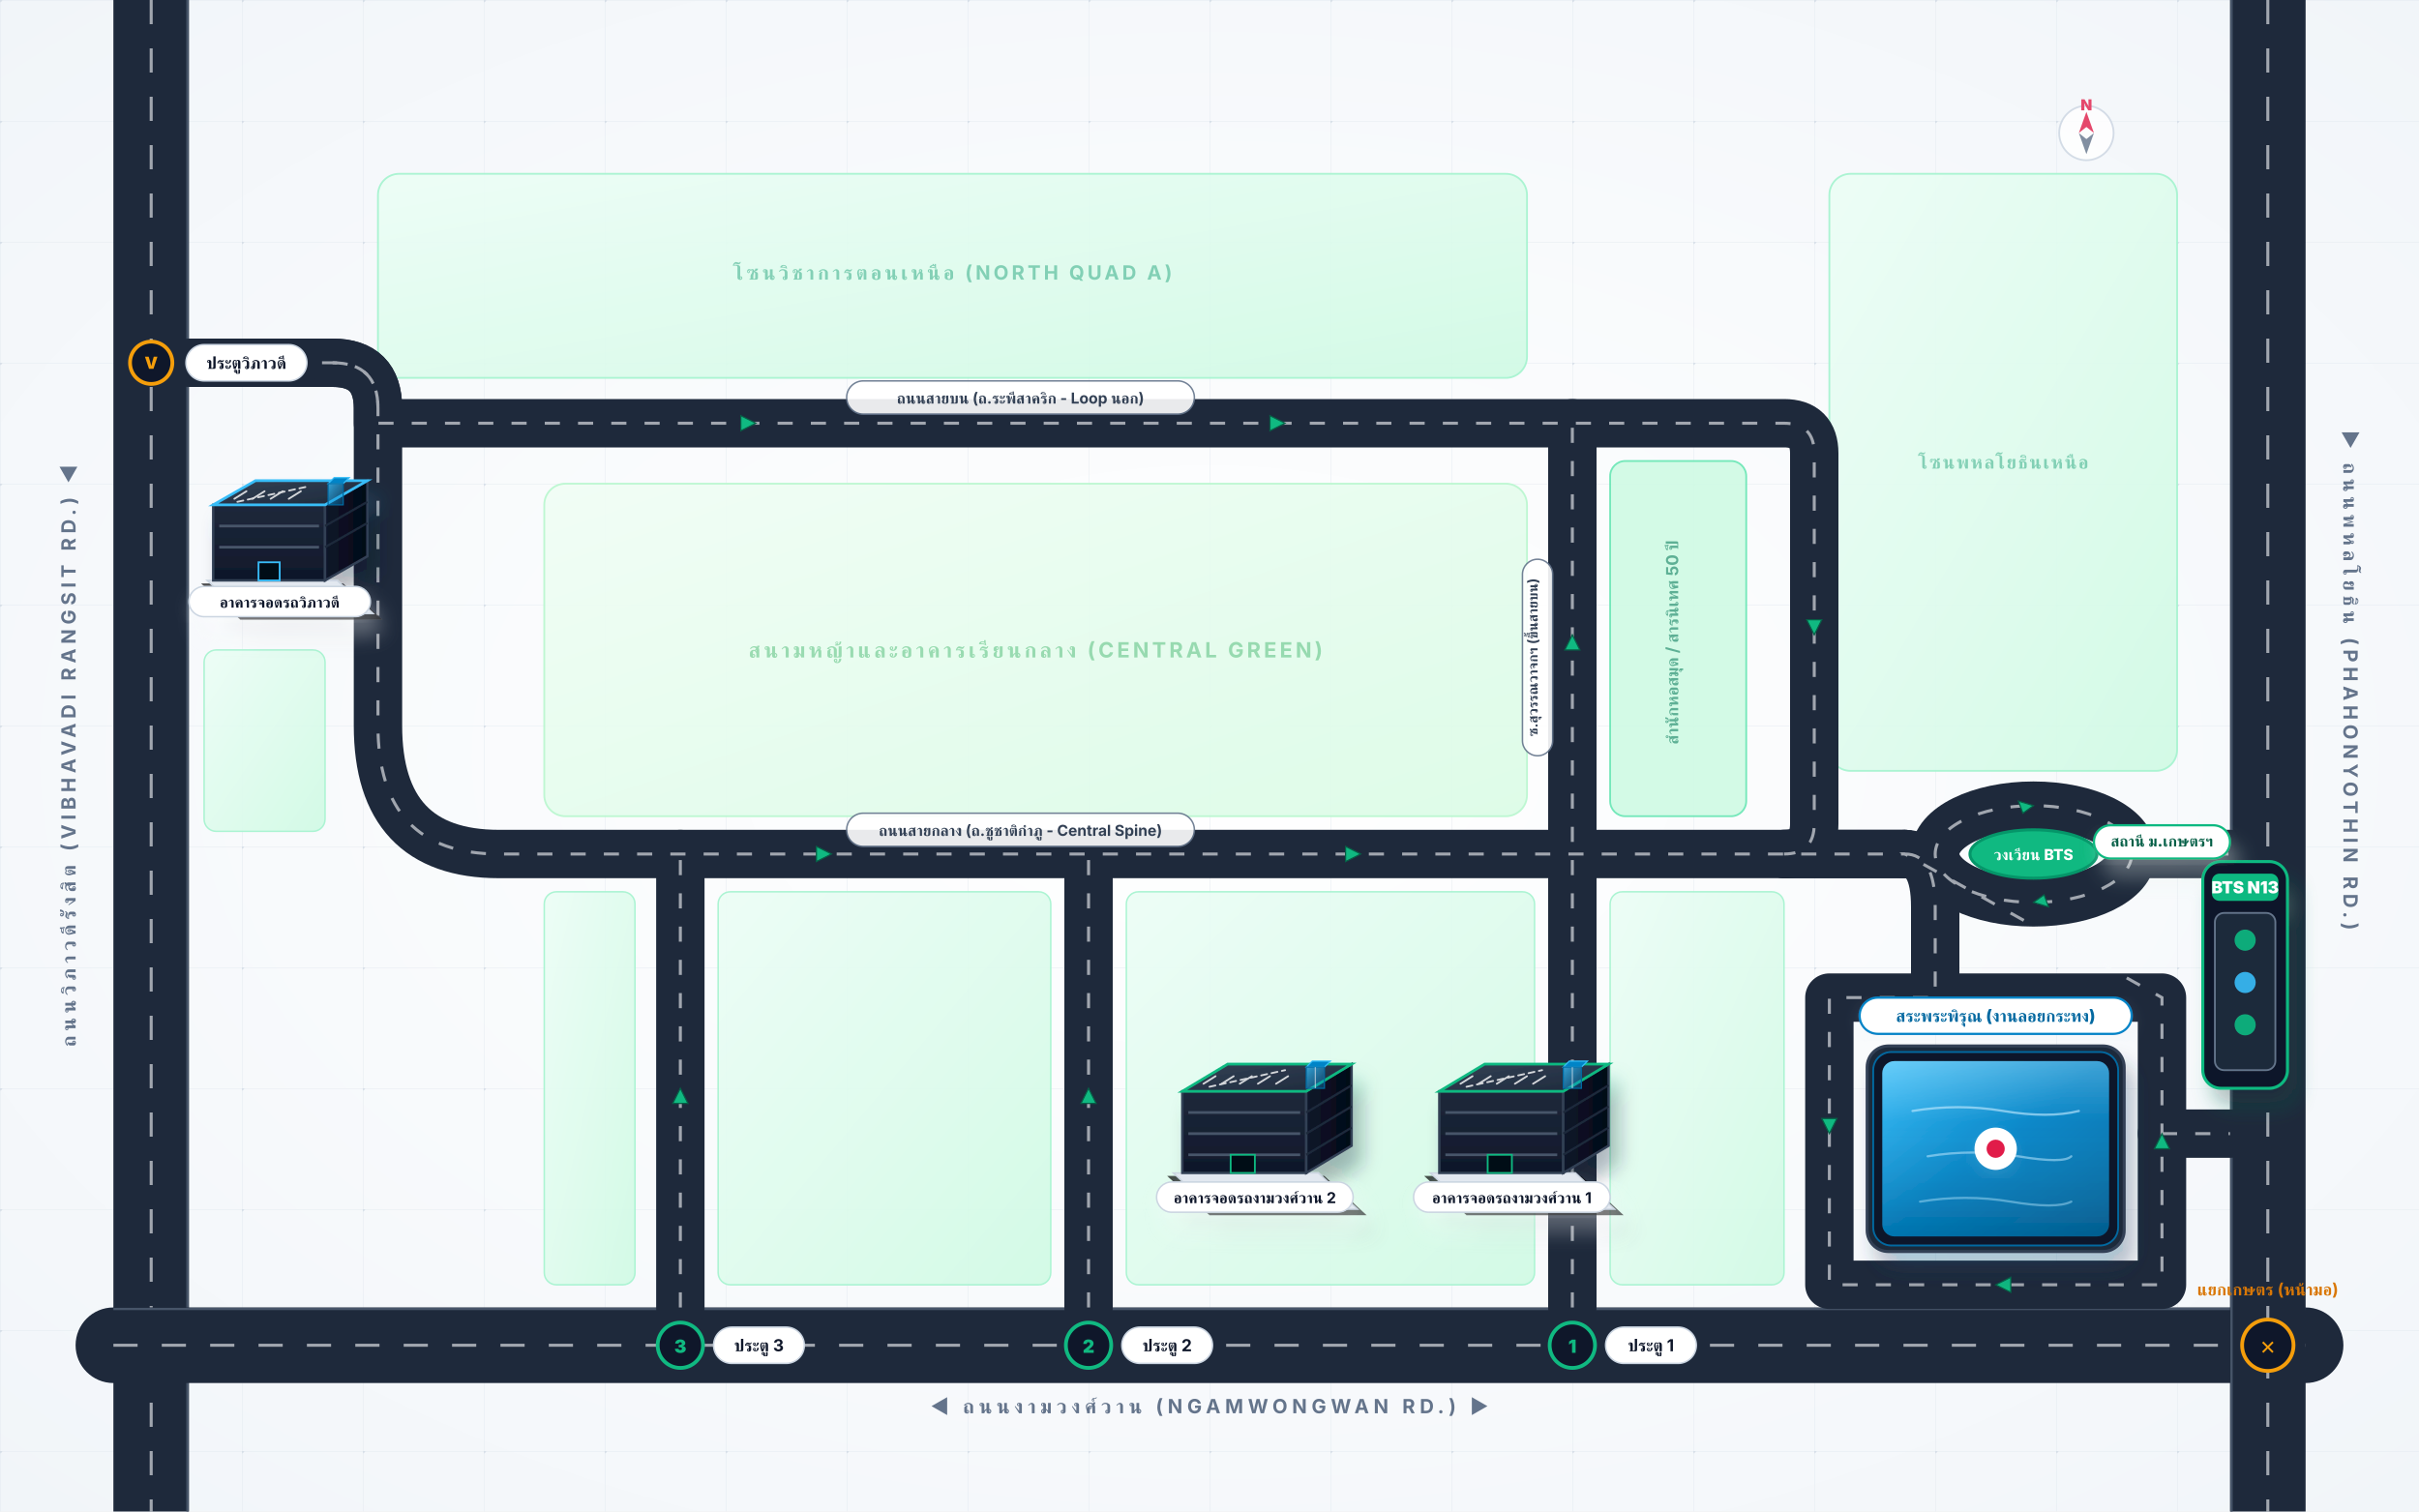
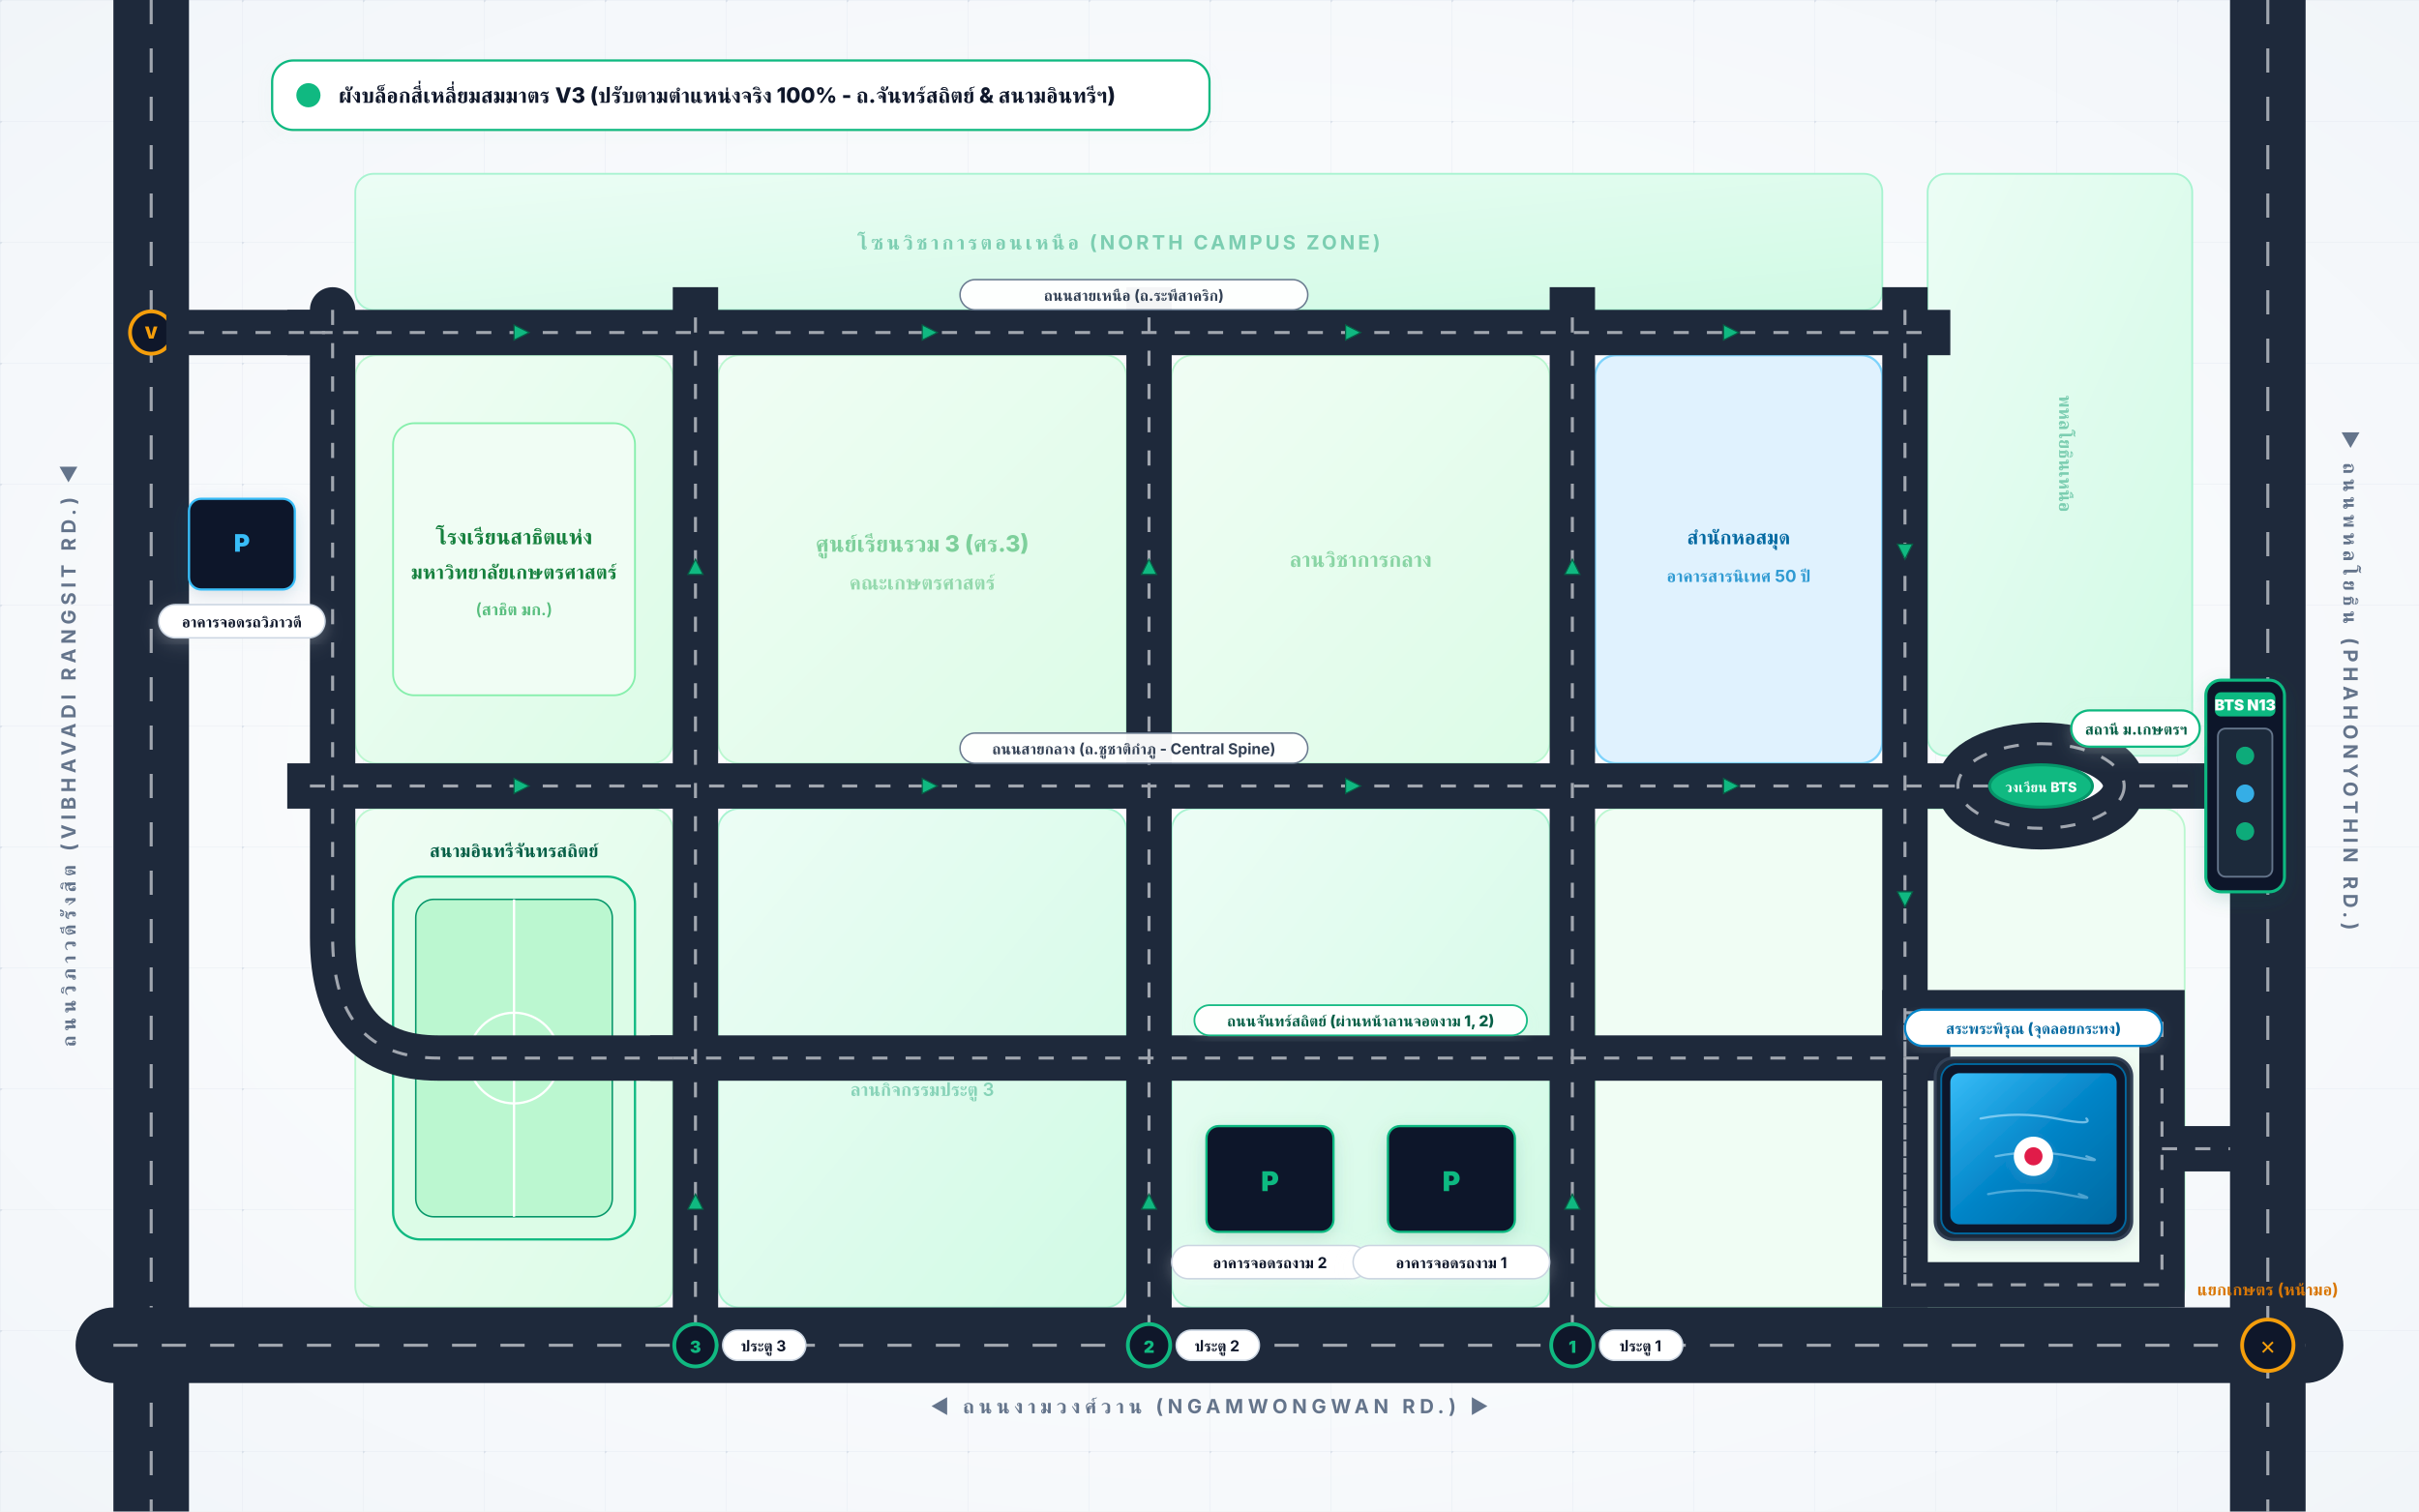
- <svg xmlns="http://www.w3.org/2000/svg" viewBox="0 0 1600 1000" width="1600" height="1000" class="w-full h-full block" style="font-family: 'Inter', 'Prompt', -apple-system, BlinkMacSystemFont, 'Segoe UI', Roboto, sans-serif;">
+ <svg xmlns="http://www.w3.org/2000/svg" viewBox="0 0 1600 1000" width="1600" height="1000" style="font-family: 'Inter', 'Prompt', -apple-system, BlinkMacSystemFont, sans-serif;">
  <defs>
    <radialGradient id="vignetteGlow" cx="50%" cy="50%" r="70%">
      <stop offset="0%" stop-color="#FFFFFF" />
-       <stop offset="55%" stop-color="#F8FAFC" />
+       <stop offset="60%" stop-color="#F8FAFC" />
      <stop offset="100%" stop-color="#F1F5F9" />
    </radialGradient>
    <pattern id="gridBlueprint" width="80" height="80" patternUnits="userSpaceOnUse">
-       <path d="M 80 0 L 0 0 0 80" fill="none" stroke="#E2E8F0" stroke-width="0.8" stroke-opacity="0.7" />
-       <circle cx="0" cy="0" r="1.5" fill="#CBD5E1" fill-opacity="0.6" />
+       <path d="M 80 0 L 0 0 0 80" fill="none" stroke="#E2E8F0" stroke-width="0.8" stroke-opacity="0.6" />
+       <circle cx="0" cy="0" r="1.5" fill="#CBD5E1" fill-opacity="0.5" />
    </pattern>
-     <linearGradient id="lawnGradNorth" x1="0%" y1="0%" x2="100%" y2="100%">
+     <linearGradient id="lawnNorth" x1="0%" y1="0%" x2="100%" y2="100%">
      <stop offset="0%" stop-color="#ECFDF5" />
      <stop offset="100%" stop-color="#D1FAE5" />
    </linearGradient>
-     <linearGradient id="lawnGradCentral" x1="0%" y1="0%" x2="100%" y2="100%">
+     <linearGradient id="lawnCenter" x1="0%" y1="0%" x2="100%" y2="100%">
      <stop offset="0%" stop-color="#F0FDF4" />
      <stop offset="100%" stop-color="#DCFCE7" />
    </linearGradient>
-     <pattern id="roadPaving" width="8" height="8" patternUnits="userSpaceOnUse">
-       <rect width="8" height="8" fill="#1E293B" />
-       <rect x="0" y="0" width="8" height="1" fill="#334155" />
-     </pattern>
    <linearGradient id="pondWaterGrad" x1="0%" y1="0%" x2="100%" y2="100%">
      <stop offset="0%" stop-color="#38BDF8" />
      <stop offset="50%" stop-color="#0284C7" />
      <stop offset="100%" stop-color="#0369A1" />
    </linearGradient>
-     <linearGradient id="waterSheen" x1="0%" y1="0%" x2="0%" y2="100%">
-       <stop offset="0%" stop-color="#FFFFFF" stop-opacity="0.4" />
-       <stop offset="35%" stop-color="#FFFFFF" stop-opacity="0.05" />
-       <stop offset="100%" stop-color="#000000" stop-opacity="0.2" />
-     </linearGradient>
-     <linearGradient id="vipaWallFront" x1="0%" y1="0%" x2="0%" y2="100%">
-       <stop offset="0%" stop-color="#1E293B" />
-       <stop offset="100%" stop-color="#0F172A" />
-     </linearGradient>
-     <linearGradient id="vipaWallSide" x1="0%" y1="0%" x2="100%" y2="0%">
-       <stop offset="0%" stop-color="#0F172A" />
-       <stop offset="100%" stop-color="#020617" />
-     </linearGradient>
-     <linearGradient id="vipaRoof" x1="0%" y1="0%" x2="100%" y2="100%">
-       <stop offset="0%" stop-color="#334155" />
-       <stop offset="100%" stop-color="#1E293B" />
-     </linearGradient>
-     <linearGradient id="ngamWallFront" x1="0%" y1="0%" x2="0%" y2="100%">
-       <stop offset="0%" stop-color="#1E293B" />
-       <stop offset="100%" stop-color="#0F172A" />
-     </linearGradient>
-     <linearGradient id="ngamWallSide" x1="0%" y1="0%" x2="100%" y2="0%">
-       <stop offset="0%" stop-color="#0F172A" />
-       <stop offset="100%" stop-color="#020617" />
-     </linearGradient>
-     <linearGradient id="ngamRoof" x1="0%" y1="0%" x2="100%" y2="100%">
-       <stop offset="0%" stop-color="#334155" />
-       <stop offset="100%" stop-color="#1E293B" />
-     </linearGradient>
-     <linearGradient id="glassElevator" x1="0%" y1="0%" x2="100%" y2="100%">
-       <stop offset="0%" stop-color="#38BDF8" stop-opacity="0.8" />
-       <stop offset="100%" stop-color="#0284C7" stop-opacity="0.3" />
-     </linearGradient>
-     <filter id="building3DShadow" x="-40%" y="-40%" width="200%" height="200%">
-       <feGaussianBlur stdDeviation="6" result="blur" />
-       <feOffset dx="6" dy="12" />
+     <filter id="dropSoft" x="-20%" y="-20%" width="140%" height="140%">
+       <feGaussianBlur stdDeviation="4" result="blur" />
+       <feOffset dx="0" dy="3" />
      <feComponentTransfer>
-         <feFuncA type="linear" slope="0.3" />
+         <feFuncA type="linear" slope="0.12" />
      </feComponentTransfer>
      <feMerge>
        <feMergeNode />
        <feMergeNode in="SourceGraphic" />
      </feMerge>
    </filter>
-     <filter id="softGlow" x="-30%" y="-30%" width="160%" height="160%">
-       <feGaussianBlur stdDeviation="3" result="blur" />
-       <feMerge>
-         <feMergeNode />
-         <feMergeNode in="SourceGraphic" />
-       </feMerge>
-     </filter>
-     <filter id="hudCardShadow" x="-20%" y="-20%" width="140%" height="140%">
-       <feGaussianBlur stdDeviation="5" result="blur" />
+     <filter id="cardGlow" x="-20%" y="-20%" width="140%" height="140%">
+       <feGaussianBlur stdDeviation="6" result="blur" />
      <feOffset dx="0" dy="4" />
      <feComponentTransfer>
-         <feFuncA type="linear" slope="0.12" />
+         <feFuncA type="linear" slope="0.15" />
      </feComponentTransfer>
      <feMerge>
        <feMergeNode />
        <feMergeNode in="SourceGraphic" />
      </feMerge>
    </filter>
  </defs>
  <rect width="1600" height="1000" fill="url(#vignetteGlow)" />
  <rect width="1600" height="1000" fill="url(#gridBlueprint)" />
-   <g opacity="0.95">
-     <rect x="250" y="115" width="760" height="135" rx="14" fill="url(#lawnGradNorth)" stroke="#A7F3D0" stroke-width="1.2" />
-     <text x="630" y="185" fill="#059669" font-size="13" font-weight="700" opacity="0.45" letter-spacing="2" text-anchor="middle">โซนวิชาการตอนเหนือ (NORTH QUAD A)</text>
-     <rect x="1210" y="115" width="230" height="395" rx="14" fill="url(#lawnGradNorth)" stroke="#A7F3D0" stroke-width="1.2" />
-     <text x="1325" y="310" fill="#059669" font-size="12" font-weight="700" opacity="0.45" letter-spacing="1" text-anchor="middle">โซนพหลโยธินเหนือ</text>
-     <rect x="1065" y="305" width="90" height="235" rx="10" fill="#D1FAE5" stroke="#6EE7B7" stroke-width="1.2" />
-     <text x="1110" y="425" fill="#047857" font-size="11" font-weight="700" opacity="0.6" text-anchor="middle" transform="rotate(-90 1110 425)">สำนักหอสมุด / สารนิเทศ 50 ปี</text>
-     <rect x="360" y="320" width="650" height="220" rx="14" fill="url(#lawnGradCentral)" stroke="#BBF7D0" stroke-width="1.2" />
-     <text x="685" y="435" fill="#16A34A" font-size="14" font-weight="700" opacity="0.4" letter-spacing="2" text-anchor="middle">สนามหญ้าและอาคารเรียนกลาง (CENTRAL GREEN)</text>
-     <rect x="360" y="590" width="60" height="260" rx="8" fill="url(#lawnGradNorth)" stroke="#A7F3D0" stroke-width="1" />
-     <rect x="475" y="590" width="220" height="260" rx="8" fill="url(#lawnGradNorth)" stroke="#A7F3D0" stroke-width="1" />
-     <rect x="745" y="590" width="270" height="260" rx="8" fill="url(#lawnGradNorth)" stroke="#A7F3D0" stroke-width="1" />
-     <rect x="1065" y="590" width="115" height="260" rx="8" fill="url(#lawnGradNorth)" stroke="#A7F3D0" stroke-width="1" />
-     <rect x="135" y="430" width="80" height="120" rx="8" fill="url(#lawnGradNorth)" stroke="#A7F3D0" stroke-width="1" />
-   </g>
-   <g id="highway-vibhavadi">
-     <rect x="75" y="0" width="50" height="1000" fill="#1E293B" />
-     <line x1="100" y1="0" x2="100" y2="1000" stroke="#F8FAFC" stroke-width="2" stroke-dasharray="16,16" opacity="0.6" />
-     <line x1="124" y1="0" x2="124" y2="1000" stroke="#475569" stroke-width="1.5" />
-     <text x="50" y="500" fill="#64748B" font-size="13" font-weight="700" letter-spacing="3" transform="rotate(-90 50 500)" text-anchor="middle">ถนนวิภาวดีรังสิต (VIBHAVADI RANGSIT RD.) ◀</text>
-   </g>
-   <g id="highway-ngamwongwan">
-     <rect x="50" y="865" width="1500" height="50" fill="#1E293B" rx="25" />
-     <line x1="75" y1="890" x2="1525" y2="890" stroke="#F8FAFC" stroke-width="2" stroke-dasharray="16,16" opacity="0.6" />
-     <line x1="75" y1="866" x2="1525" y2="866" stroke="#475569" stroke-width="1.5" />
-     <text x="800" y="935" fill="#64748B" font-size="13" font-weight="700" letter-spacing="3" text-anchor="middle">◀ ถนนงามวงศ์วาน (NGAMWONGWAN RD.) ▶</text>
-   </g>
-   <g id="highway-phahonyothin">
-     <rect x="1475" y="0" width="50" height="1000" fill="#1E293B" />
-     <line x1="1500" y1="0" x2="1500" y2="1000" stroke="#F8FAFC" stroke-width="2" stroke-dasharray="16,16" opacity="0.6" />
-     <line x1="1476" y1="0" x2="1476" y2="1000" stroke="#475569" stroke-width="1.5" />
-     <text x="1550" y="450" fill="#64748B" font-size="13" font-weight="700" letter-spacing="3" transform="rotate(90 1550 450)" text-anchor="middle">▶ ถนนพหลโยธิน (PHAHONYOTHIN RD.)</text>
-   </g>
+   <g transform="translate(180, 40)">
+     <rect x="0" y="0" width="620" height="46" rx="14" fill="#FFFFFF" stroke="#10B981" stroke-width="1.5" filter="url(#dropSoft)" />
+     <circle cx="24" cy="23" r="8" fill="#10B981" />
+     <text x="44" y="28" fill="#0F172A" font-size="14" font-weight="800">ผังบล็อกสี่เหลี่ยมสมมาตร V3 (ปรับตามตำแหน่งจริง 100% - ถ.จันทร์สถิตย์ &amp; สนามอินทรีฯ)</text>
+   </g>
+   <rect x="235" y="115" width="1010" height="90" rx="12" fill="url(#lawnNorth)" stroke="#A7F3D0" stroke-width="1.2" />
+   <text x="740" y="165" fill="#059669" font-size="13" font-weight="700" opacity="0.45" letter-spacing="2" text-anchor="middle">โซนวิชาการตอนเหนือ (NORTH CAMPUS ZONE)</text>
+   <rect x="1275" y="115" width="175" height="385" rx="12" fill="url(#lawnNorth)" stroke="#A7F3D0" stroke-width="1.2" />
+   <text x="1362" y="300" fill="#059669" font-size="12" font-weight="700" opacity="0.45" text-anchor="middle" transform="rotate(90 1362 300)">พหลโยธินเหนือ</text>
+   <g transform="translate(235, 235)">
+     <rect x="0" y="0" width="210" height="270" rx="14" fill="url(#lawnCenter)" stroke="#BBF7D0" stroke-width="1.2" />
+     <rect x="25" y="45" width="160" height="180" rx="14" fill="#F0FDF4" stroke="#86EFAC" stroke-width="1.2" />
+     <text x="105" y="125" fill="#15803D" font-size="14" font-weight="800" text-anchor="middle">โรงเรียนสาธิตแห่ง</text>
+     <text x="105" y="148" fill="#15803D" font-size="13" font-weight="800" text-anchor="middle">มหาวิทยาลัยเกษตรศาสตร์</text>
+     <text x="105" y="172" fill="#16A34A" font-size="11" font-weight="600" opacity="0.7" text-anchor="middle">(สาธิต มก.)</text>
+   </g>
+   <g transform="translate(475, 235)">
+     <rect x="0" y="0" width="270" height="270" rx="14" fill="url(#lawnCenter)" stroke="#BBF7D0" stroke-width="1.2" />
+     <text x="135" y="130" fill="#16A34A" font-size="15" font-weight="800" opacity="0.5" text-anchor="middle">ศูนย์เรียนรวม 3 (ศร.3)</text>
+     <text x="135" y="155" fill="#16A34A" font-size="13" font-weight="700" opacity="0.4" text-anchor="middle">คณะเกษตรศาสตร์</text>
+   </g>
+   <g transform="translate(775, 235)">
+     <rect x="0" y="0" width="250" height="270" rx="14" fill="url(#lawnCenter)" stroke="#BBF7D0" stroke-width="1.2" />
+     <text x="125" y="140" fill="#16A34A" font-size="14" font-weight="800" opacity="0.45" text-anchor="middle">ลานวิชาการกลาง</text>
+   </g>
+   <g transform="translate(1055, 235)">
+     <rect x="0" y="0" width="190" height="270" rx="14" fill="#E0F2FE" stroke="#7DD3FC" stroke-width="1.5" />
+     <text x="95" y="125" fill="#0369A1" font-size="13" font-weight="800" text-anchor="middle">สำนักหอสมุด</text>
+     <text x="95" y="150" fill="#0284C7" font-size="11" font-weight="700" opacity="0.8" text-anchor="middle">อาคารสารนิเทศ 50 ปี</text>
+   </g>
+   <g transform="translate(235, 535)">
+     <rect x="0" y="0" width="210" height="330" rx="14" fill="url(#lawnCenter)" stroke="#BBF7D0" stroke-width="1.2" />
+     <rect x="25" y="45" width="160" height="240" rx="18" fill="#DCFCE7" stroke="#10B981" stroke-width="1.5" />
+     <rect x="40" y="60" width="130" height="210" rx="12" fill="#BBF7D0" stroke="#059669" stroke-width="1" />
+     <circle cx="105" cy="165" r="30" fill="none" stroke="#FFFFFF" stroke-width="1.5" />
+     <line x1="105" y1="60" x2="105" y2="270" stroke="#FFFFFF" stroke-width="1.5" />
+     <text x="105" y="32" fill="#065F46" font-size="12" font-weight="800" text-anchor="middle">สนามอินทรีจันทรสถิตย์</text>
+   </g>
+   <g transform="translate(475, 535)">
+     <rect x="0" y="0" width="270" height="330" rx="14" fill="url(#lawnNorth)" stroke="#A7F3D0" stroke-width="1.2" />
+     <text x="135" y="165" fill="#059669" font-size="14" font-weight="800" opacity="0.5" text-anchor="middle">คณะวิศวกรรมศาสตร์</text>
+     <text x="135" y="190" fill="#059669" font-size="12" font-weight="600" opacity="0.4" text-anchor="middle">ลานกิจกรรมประตู 3</text>
+   </g>
+   <g transform="translate(775, 535)">
+     <rect x="0" y="0" width="250" height="330" rx="14" fill="url(#lawnNorth)" stroke="#A7F3D0" stroke-width="1.2" />
+   </g>
+   <g transform="translate(1055, 535)">
+     <rect x="0" y="0" width="390" height="330" rx="14" fill="#F0FDF4" stroke="#BBF7D0" stroke-width="1.2" />
+     <text x="80" y="170" fill="#059669" font-size="12" font-weight="700" opacity="0.4" text-anchor="middle">ลานวัฒนธรรม</text>
+   </g>
+   <rect x="75" y="0" width="50" height="1000" fill="#1E293B" />
+   <line x1="100" y1="0" x2="100" y2="1000" stroke="#F8FAFC" stroke-width="2" stroke-dasharray="16,16" opacity="0.6" />
+   <text x="50" y="500" fill="#64748B" font-size="13" font-weight="700" letter-spacing="3" transform="rotate(-90 50 500)" text-anchor="middle">ถนนวิภาวดีรังสิต (VIBHAVADI RANGSIT RD.) ◀</text>
+   <rect x="50" y="865" width="1500" height="50" fill="#1E293B" rx="25" />
+   <line x1="75" y1="890" x2="1525" y2="890" stroke="#F8FAFC" stroke-width="2" stroke-dasharray="16,16" opacity="0.6" />
+   <text x="800" y="935" fill="#64748B" font-size="13" font-weight="700" letter-spacing="3" text-anchor="middle">◀ ถนนงามวงศ์วาน (NGAMWONGWAN RD.) ▶</text>
+   <rect x="1475" y="0" width="50" height="1000" fill="#1E293B" />
+   <line x1="1500" y1="0" x2="1500" y2="1000" stroke="#F8FAFC" stroke-width="2" stroke-dasharray="16,16" opacity="0.6" />
+   <text x="1550" y="450" fill="#64748B" font-size="13" font-weight="700" letter-spacing="3" transform="rotate(90 1550 450)" text-anchor="middle">▶ ถนนพหลโยธิน (PHAHONYOTHIN RD.)</text>
  <g transform="translate(1475, 865)">
    <circle cx="25" cy="25" r="17" fill="#0F172A" stroke="#F59E0B" stroke-width="2.5" />
    <text x="25" y="31" fill="#F59E0B" font-size="13" font-weight="900" text-anchor="middle">✕</text>
    <text x="25" y="-8" fill="#D97706" font-size="11" font-weight="700" text-anchor="middle">แยกเกษตร (หน้ามอ)</text>
  </g>
-   <g fill="none" stroke="#1E293B" stroke-width="32" stroke-linecap="round" stroke-linejoin="round">
-     <path d="M 125 240 L 220 240 Q 250 240 250 270 L 250 280 L 1180 280 Q 1200 280 1200 300 L 1200 545 Q 1200 565 1180 565" />
-     <path d="M 220 240 Q 250 240 250 270 L 250 480 Q 250 565 330 565 L 1260 565" />
-     <path d="M 450 865 L 450 565" />
-     <path d="M 720 865 L 720 565" />
-     <path d="M 1040 865 L 1040 280" />
-     <path d="M 1180 565 L 1260 565" />
-     <path d="M 1260 565 Q 1280 565 1280 600 L 1280 660 L 1210 660 L 1210 850 L 1430 850 L 1430 660 L 1280 660" />
-     <path d="M 1420 565 L 1475 565" />
-     <path d="M 1430 750 L 1475 750" />
-   </g>
-   <ellipse cx="1345" cy="565" rx="65" ry="32" fill="none" stroke="#1E293B" stroke-width="32" />
-   <g fill="none" stroke="#F8FAFC" stroke-width="2" stroke-dasharray="10,12" opacity="0.6">
-     <path d="M 125 240 L 220 240 Q 250 240 250 270 L 250 280 L 1180 280 Q 1200 280 1200 300 L 1200 545 Q 1200 565 1180 565" />
-     <path d="M 220 240 Q 250 240 250 270 L 250 480 Q 250 565 330 565 L 1260 565" />
-     <path d="M 450 865 L 450 565" />
-     <path d="M 720 865 L 720 565" />
-     <path d="M 1040 865 L 1040 280" />
-     <path d="M 1260 565 Q 1280 565 1280 600 L 1280 660 L 1210 660 L 1210 850 L 1430 850 L 1430 660 Z" />
-     <ellipse cx="1345" cy="565" rx="65" ry="32" />
-     <path d="M 1420 565 L 1475 565" />
-     <path d="M 1430 750 L 1475 750" />
-   </g>
-   <g fill="#10B981" stroke="#065F46" stroke-width="0.8">
-     <polygon points="500,280 490,275 490,285" />
-     <polygon points="850,280 840,275 840,285" />
-     <polygon points="1200,420 1195,410 1205,410" />
-     <polygon points="550,565 540,560 540,570" />
-     <polygon points="900,565 890,560 890,570" />
-     <polygon points="450,720 445,730 455,730" />
-     <polygon points="720,720 715,730 725,730" />
-     <polygon points="1040,720 1035,730 1045,730" />
-     <polygon points="1040,420 1035,430 1045,430" />
-     <polygon points="1345,533 1335,530 1338,538" />
-     <polygon points="1345,597 1355,600 1352,592" />
-     <polygon points="1210,750 1205,740 1215,740" />
-     <polygon points="1320,850 1330,845 1330,855" />
-     <polygon points="1430,750 1435,760 1425,760" />
-   </g>
-   <ellipse cx="1345" cy="565" rx="42" ry="16" fill="#10B981" stroke="#059669" stroke-width="2" />
-   <text x="1345" y="569" fill="#FFFFFF" font-size="10" font-weight="800" text-anchor="middle">วงเวียน BTS</text>
-   <g id="event-zone-loykrathong" transform="translate(1320, 760)" filter="url(#building3DShadow)">
-     <rect x="-85" y="-68" width="170" height="136" rx="14" fill="#1E293B" stroke="#334155" stroke-width="2" />
-     <rect x="-81" y="-64" width="162" height="128" rx="12" fill="#0F172A" stroke="#0369A1" stroke-width="1.2" />
-     <rect x="-75" y="-58" width="150" height="116" rx="8" fill="url(#pondWaterGrad)" />
-     <rect x="-75" y="-58" width="150" height="116" rx="8" fill="url(#waterSheen)" opacity="0.6" />
-     <path d="M -55 -25 Q -25 -30 5 -25 T 55 -25" fill="none" stroke="#BAE6FD" stroke-width="1.5" stroke-linecap="round" opacity="0.65" />
-     <path d="M -45 5 Q -15 0 15 5 T 50 5" fill="none" stroke="#BAE6FD" stroke-width="1.5" stroke-linecap="round" opacity="0.55" />
-     <path d="M -50 35 Q -20 30 10 35 T 50 35" fill="none" stroke="#BAE6FD" stroke-width="1.5" stroke-linecap="round" opacity="0.45" />
-     <circle cx="0" cy="0" r="14" fill="#FFFFFF" filter="url(#hudCardShadow)" />
-     <circle cx="0" cy="0" r="6" fill="#E11D48" />
-   </g>
-   <g transform="translate(1320, 672)">
-     <rect x="-90" y="-12" width="180" height="24" rx="12" fill="#FFFFFF" stroke="#0284C7" stroke-width="1.5" filter="url(#hudCardShadow)" />
-     <text x="0" y="4" fill="#0369A1" font-size="11" font-weight="800" text-anchor="middle">สระพระพิรุณ (งานลอยกระทง)</text>
-   </g>
-   <g id="building-vipa" transform="translate(185, 350)" filter="url(#building3DShadow)">
-     <polygon points="-52,36 42,36 68,60 -26,60" fill="#000000" opacity="0.68" />
-     <polygon points="-48,34 38,34 62,56 -24,56" fill="#E2E8F0" stroke="#CBD5E1" stroke-width="1" />
-     <polygon points="-44,-16 30,-16 30,34 -44,34" fill="url(#vipaWallFront)" stroke="#334155" stroke-width="1.6" />
-     <line x1="-40" y1="-2" x2="26" y2="-2" stroke="#475569" stroke-width="1.8" />
-     <line x1="-40" y1="12" x2="26" y2="12" stroke="#475569" stroke-width="1.8" />
-     <rect x="-14" y="22" width="14" height="12" fill="#030712" stroke="#38BDF8" stroke-width="1.2" />
-     <polygon points="30,-16 58,-32 58,18 30,34" fill="url(#vipaWallSide)" stroke="#334155" stroke-width="1.6" />
-     <line x1="30" y1="-2" x2="58" y2="-18" stroke="#1E293B" stroke-width="1.5" />
-     <line x1="30" y1="12" x2="58" y2="-4" stroke="#1E293B" stroke-width="1.5" />
-     <polygon points="-44,-16 30,-16 58,-32 -16,-32" fill="url(#vipaRoof)" stroke="#38BDF8" stroke-width="1.8" />
-     <g stroke="#FFFFFF" stroke-width="1.2" opacity="0.8" stroke-linecap="round">
-       <line x1="-30" y1="-20" x2="-22" y2="-25" />
-       <line x1="-18" y1="-20" x2="-10" y2="-25" />
-       <line x1="-6" y1="-20" x2="2" y2="-25" />
-       <line x1="6" y1="-20" x2="14" y2="-25" />
-       <line x1="-28" y1="-18" x2="18" y2="-28" stroke-dasharray="4,3" stroke-width="1.2" />
-     </g>
-     <g transform="translate(38, -30)">
-       <polygon points="-6,0 4,0 8,-4 -2,-4" fill="#0284C7" stroke="#38BDF8" stroke-width="0.8" />
-       <polygon points="-6,0 4,0 4,14 -6,14" fill="url(#glassElevator)" stroke="#0369A1" stroke-width="0.8" />
-     </g>
-     <g transform="translate(0, 48)">
-       <rect x="-60" y="-10" width="120" height="20" rx="10" fill="#FFFFFF" stroke="#CBD5E1" stroke-width="1" filter="url(#hudCardShadow)" />
-       <text x="0" y="4" fill="#0F172A" font-size="10" font-weight="700" text-anchor="middle">อาคารจอดรถวิภาวดี</text>
-     </g>
-   </g>
-   <g id="building-ngam2" transform="translate(830, 740)" filter="url(#building3DShadow)">
-     <polygon points="-58,38 46,38 74,64 -30,64" fill="#000000" opacity="0.68" />
-     <polygon points="-54,36 42,36 68,60 -28,60" fill="#E2E8F0" stroke="#CBD5E1" stroke-width="1" />
-     <polygon points="-48,-18 34,-18 34,36 -48,36" fill="url(#ngamWallFront)" stroke="#334155" stroke-width="1.6" />
-     <line x1="-44" y1="-4" x2="30" y2="-4" stroke="#475569" stroke-width="1.8" />
-     <line x1="-44" y1="10" x2="30" y2="10" stroke="#475569" stroke-width="1.8" />
-     <line x1="-44" y1="24" x2="30" y2="24" stroke="#475569" stroke-width="1.8" />
-     <rect x="-16" y="24" width="16" height="12" fill="#030712" stroke="#10B981" stroke-width="1.2" />
-     <polygon points="34,-18 64,-36 64,18 34,36" fill="url(#ngamWallSide)" stroke="#334155" stroke-width="1.6" />
-     <line x1="34" y1="-4" x2="64" y2="-22" stroke="#1E293B" stroke-width="1.5" />
-     <line x1="34" y1="10" x2="64" y2="-8" stroke="#1E293B" stroke-width="1.5" />
-     <line x1="34" y1="24" x2="64" y2="6" stroke="#1E293B" stroke-width="1.5" />
-     <polygon points="-48,-18 34,-18 64,-36 -18,-36" fill="url(#ngamRoof)" stroke="#10B981" stroke-width="1.8" />
-     <g stroke="#FFFFFF" stroke-width="1.2" opacity="0.8" stroke-linecap="round">
-       <line x1="-34" y1="-23" x2="-26" y2="-28" />
-       <line x1="-22" y1="-23" x2="-14" y2="-28" />
-       <line x1="-10" y1="-23" x2="-2" y2="-28" />
-       <line x1="2" y1="-23" x2="10" y2="-28" />
-       <line x1="14" y1="-23" x2="22" y2="-28" />
-       <line x1="-30" y1="-21" x2="20" y2="-32" stroke-dasharray="4,3" stroke-width="1.2" />
-     </g>
-     <g transform="translate(42, -34)">
-       <polygon points="-8,0 4,0 8,-4 -4,-4" fill="#0284C7" stroke="#38BDF8" stroke-width="0.8" />
-       <polygon points="-8,0 4,0 4,14 -8,14" fill="url(#glassElevator)" stroke="#0369A1" stroke-width="0.8" />
-       <line x1="-2" y1="0" x2="-2" y2="14" stroke="#E2E8F0" stroke-width="0.8" opacity="0.6" />
-     </g>
-     <g transform="translate(0, 52)">
-       <rect x="-65" y="-10" width="130" height="20" rx="10" fill="#FFFFFF" stroke="#CBD5E1" stroke-width="1" filter="url(#hudCardShadow)" />
-       <text x="0" y="4" fill="#0F172A" font-size="10" font-weight="700" text-anchor="middle">อาคารจอดรถงามวงศ์วาน 2</text>
-     </g>
-   </g>
-   <g id="building-ngam1" transform="translate(1000, 740)" filter="url(#building3DShadow)">
-     <polygon points="-58,38 46,38 74,64 -30,64" fill="#000000" opacity="0.68" />
-     <polygon points="-54,36 42,36 68,60 -28,60" fill="#E2E8F0" stroke="#CBD5E1" stroke-width="1" />
-     <polygon points="-48,-18 34,-18 34,36 -48,36" fill="url(#ngamWallFront)" stroke="#334155" stroke-width="1.6" />
-     <line x1="-44" y1="-4" x2="30" y2="-4" stroke="#475569" stroke-width="1.8" />
-     <line x1="-44" y1="10" x2="30" y2="10" stroke="#475569" stroke-width="1.8" />
-     <line x1="-44" y1="24" x2="30" y2="24" stroke="#475569" stroke-width="1.8" />
-     <rect x="-16" y="24" width="16" height="12" fill="#030712" stroke="#10B981" stroke-width="1.2" />
-     <polygon points="34,-18 64,-36 64,18 34,36" fill="url(#ngamWallSide)" stroke="#334155" stroke-width="1.6" />
-     <line x1="34" y1="-4" x2="64" y2="-22" stroke="#1E293B" stroke-width="1.5" />
-     <line x1="34" y1="10" x2="64" y2="-8" stroke="#1E293B" stroke-width="1.5" />
-     <line x1="34" y1="24" x2="64" y2="6" stroke="#1E293B" stroke-width="1.5" />
-     <polygon points="-48,-18 34,-18 64,-36 -18,-36" fill="url(#ngamRoof)" stroke="#10B981" stroke-width="1.8" />
-     <g stroke="#FFFFFF" stroke-width="1.2" opacity="0.8" stroke-linecap="round">
-       <line x1="-34" y1="-23" x2="-26" y2="-28" />
-       <line x1="-22" y1="-23" x2="-14" y2="-28" />
-       <line x1="-10" y1="-23" x2="-2" y2="-28" />
-       <line x1="2" y1="-23" x2="10" y2="-28" />
-       <line x1="14" y1="-23" x2="22" y2="-28" />
-       <line x1="-30" y1="-21" x2="20" y2="-32" stroke-dasharray="4,3" stroke-width="1.2" />
-     </g>
-     <g transform="translate(42, -34)">
-       <polygon points="-8,0 4,0 8,-4 -4,-4" fill="#0284C7" stroke="#38BDF8" stroke-width="0.8" />
-       <polygon points="-8,0 4,0 4,14 -8,14" fill="url(#glassElevator)" stroke="#0369A1" stroke-width="0.8" />
-       <line x1="-2" y1="0" x2="-2" y2="14" stroke="#E2E8F0" stroke-width="0.8" opacity="0.6" />
-     </g>
-     <g transform="translate(0, 52)">
-       <rect x="-65" y="-10" width="130" height="20" rx="10" fill="#FFFFFF" stroke="#CBD5E1" stroke-width="1" filter="url(#hudCardShadow)" />
-       <text x="0" y="4" fill="#0F172A" font-size="10" font-weight="700" text-anchor="middle">อาคารจอดรถงามวงศ์วาน 1</text>
-     </g>
-   </g>
-   <g id="station-bts-kaset" transform="translate(1485, 570)" filter="url(#building3DShadow)">
-     <rect x="-28" y="0" width="56" height="150" rx="12" fill="#0F172A" stroke="#10B981" stroke-width="2" />
-     <rect x="-22" y="8" width="44" height="18" rx="5" fill="#10B981" />
-     <text x="0" y="21" fill="#FFFFFF" font-size="11" font-weight="900" text-anchor="middle">BTS N13</text>
-     <rect x="-20" y="34" width="40" height="104" rx="6" fill="#1E293B" stroke="#64748B" stroke-width="1.2" />
-     <circle cx="0" cy="52" r="7" fill="#10B981" opacity="0.9" />
-     <circle cx="0" cy="80" r="7" fill="#38BDF8" opacity="0.9" />
-     <circle cx="0" cy="108" r="7" fill="#10B981" opacity="0.9" />
-     <g transform="translate(-55, -14)">
-       <rect x="-45" y="-10" width="90" height="22" rx="11" fill="#FFFFFF" stroke="#10B981" stroke-width="1.5" filter="url(#hudCardShadow)" />
-       <text x="0" y="4" fill="#065F46" font-size="10" font-weight="800" text-anchor="middle">สถานี ม.เกษตรฯ</text>
-     </g>
-   </g>
-   <g transform="translate(75, 220)">
+   <g transform="translate(75, 200)">
    <circle cx="25" cy="20" r="14" fill="#0F172A" stroke="#F59E0B" stroke-width="2.5" />
    <text x="25" y="24" fill="#F59E0B" font-size="11" font-weight="900" text-anchor="middle">V</text>
-     <rect x="48" y="8" width="80" height="24" rx="12" fill="#FFFFFF" stroke="#CBD5E1" stroke-width="1" />
-     <text x="88" y="24" fill="#0F172A" font-size="11" font-weight="700" text-anchor="middle">ประตูวิภาวดี</text>
-   </g>
-   <g id="gate-ngam-3" transform="translate(450, 890)">
-     <circle cx="0" cy="0" r="15" fill="#0F172A" stroke="#10B981" stroke-width="2.5" />
-     <text x="0" y="5" fill="#10B981" font-size="12" font-weight="900" text-anchor="middle">3</text>
-     <rect x="22" y="-12" width="60" height="24" rx="12" fill="#FFFFFF" stroke="#CBD5E1" stroke-width="1" />
-     <text x="52" y="4" fill="#0F172A" font-size="11" font-weight="700" text-anchor="middle">ประตู 3</text>
-   </g>
-   <g id="gate-ngam-2" transform="translate(720, 890)">
-     <circle cx="0" cy="0" r="15" fill="#0F172A" stroke="#10B981" stroke-width="2.5" />
-     <text x="0" y="5" fill="#10B981" font-size="12" font-weight="900" text-anchor="middle">2</text>
-     <rect x="22" y="-12" width="60" height="24" rx="12" fill="#FFFFFF" stroke="#CBD5E1" stroke-width="1" />
-     <text x="52" y="4" fill="#0F172A" font-size="11" font-weight="700" text-anchor="middle">ประตู 2</text>
-   </g>
-   <g id="gate-ngam-1" transform="translate(1040, 890)">
-     <circle cx="0" cy="0" r="15" fill="#0F172A" stroke="#10B981" stroke-width="2.5" />
-     <text x="0" y="5" fill="#10B981" font-size="12" font-weight="900" text-anchor="middle">1</text>
-     <rect x="22" y="-12" width="60" height="24" rx="12" fill="#FFFFFF" stroke="#CBD5E1" stroke-width="1" />
-     <text x="52" y="4" fill="#0F172A" font-size="11" font-weight="700" text-anchor="middle">ประตู 1</text>
-   </g>
-   <g transform="translate(560, 252)">
-     <rect x="0" y="0" width="230" height="22" rx="11" fill="#FFFFFF" stroke="#64748B" stroke-width="1" opacity="0.9" />
-     <text x="115" y="15" fill="#334155" font-size="10" font-weight="700" text-anchor="middle">ถนนสายบน (ถ.ระพีสาคริก - Loop นอก)</text>
-   </g>
-   <g transform="translate(560, 538)">
-     <rect x="0" y="0" width="230" height="22" rx="11" fill="#FFFFFF" stroke="#64748B" stroke-width="1" opacity="0.9" />
-     <text x="115" y="15" fill="#334155" font-size="10" font-weight="700" text-anchor="middle">ถนนสายกลาง (ถ.ชูชาติกำภู - Central Spine)</text>
-   </g>
-   <g transform="translate(1015, 380)">
-     <rect x="-8" y="-10" width="20" height="130" rx="10" fill="#FFFFFF" stroke="#64748B" stroke-width="1" opacity="0.9" />
-     <text x="2" y="55" fill="#334155" font-size="9" font-weight="700" text-anchor="middle" transform="rotate(-90 2 55)">ซ.สุวรรณวาจกฯ (ขึ้นสายบน)</text>
-   </g>
-   <g transform="translate(1360, 68)" opacity="0.8">
-     <circle cx="20" cy="20" r="18" fill="#FFFFFF" stroke="#CBD5E1" stroke-width="1.2" />
-     <polygon points="20,6 25,20 20,16 15,20" fill="#E11D48" />
-     <polygon points="20,34 25,20 20,24 15,20" fill="#64748B" />
-     <text x="20" y="5" fill="#E11D48" font-size="10" font-weight="900" text-anchor="middle">N</text>
+     <rect x="48" y="8" width="85" height="24" rx="12" fill="#FFFFFF" stroke="#CBD5E1" stroke-width="1" />
+     <text x="90" y="24" fill="#0F172A" font-size="11" font-weight="700" text-anchor="middle">ประตูวิภาวดี</text>
+   </g>
+   <g fill="none" stroke="#1E293B" stroke-width="30" stroke-linecap="square" stroke-linejoin="miter">
+     <line x1="205" y1="220" x2="1275" y2="220" />
+     <line x1="205" y1="520" x2="1360" y2="520" />
+     <line x1="445" y1="700" x2="1275" y2="700" />
+     <line x1="125" y1="220" x2="220" y2="220" />
+     <path d="M 220 205 L 220 620 Q 220 700 290 700 L 460 700" stroke-linecap="round" />
+     <line x1="460" y1="880" x2="460" y2="205" />
+     <line x1="760" y1="880" x2="760" y2="205" />
+     <line x1="1040" y1="880" x2="1040" y2="205" />
+     <line x1="1260" y1="205" x2="1260" y2="850" />
+     <path d="M 1260 670 L 1430 670 L 1430 850 L 1260 850 Z" />
+     <line x1="1415" y1="520" x2="1475" y2="520" />
+     <line x1="1430" y1="760" x2="1475" y2="760" />
+   </g>
+   <ellipse cx="1350" cy="520" rx="55" ry="28" fill="none" stroke="#1E293B" stroke-width="28" />
+   <g fill="none" stroke="#F8FAFC" stroke-width="2" stroke-dasharray="10,12" opacity="0.6">
+     <line x1="205" y1="220" x2="1275" y2="220" />
+     <line x1="205" y1="520" x2="1360" y2="520" />
+     <line x1="445" y1="700" x2="1275" y2="700" />
+     <line x1="125" y1="220" x2="220" y2="220" />
+     <path d="M 220 205 L 220 620 Q 220 700 290 700 L 460 700" />
+     <line x1="460" y1="880" x2="460" y2="205" />
+     <line x1="760" y1="880" x2="760" y2="205" />
+     <line x1="1040" y1="880" x2="1040" y2="205" />
+     <line x1="1260" y1="205" x2="1260" y2="850" />
+     <path d="M 1260 670 L 1430 670 L 1430 850 L 1260 850 Z" />
+     <ellipse cx="1350" cy="520" rx="55" ry="28" />
+     <line x1="1415" y1="520" x2="1475" y2="520" />
+     <line x1="1430" y1="760" x2="1475" y2="760" />
+   </g>
+   <ellipse cx="1350" cy="520" rx="34" ry="14" fill="#10B981" stroke="#059669" stroke-width="2" />
+   <text x="1350" y="524" fill="#FFFFFF" font-size="9" font-weight="800" text-anchor="middle">วงเวียน BTS</text>
+   <g fill="#10B981" stroke="#065F46" stroke-width="0.8">
+     <polygon points="350,220 340,215 340,225" />
+     <polygon points="620,220 610,215 610,225" />
+     <polygon points="900,220 890,215 890,225" />
+     <polygon points="1150,220 1140,215 1140,225" />
+     <polygon points="350,520 340,515 340,525" />
+     <polygon points="620,520 610,515 610,525" />
+     <polygon points="900,520 890,515 890,525" />
+     <polygon points="1150,520 1140,515 1140,525" />
+     <polygon points="460,370 455,380 465,380" />
+     <polygon points="460,790 455,800 465,800" />
+     <polygon points="760,370 755,380 765,380" />
+     <polygon points="760,790 755,800 765,800" />
+     <polygon points="1040,370 1035,380 1045,380" />
+     <polygon points="1040,790 1035,800 1045,800" />
+     <polygon points="1260,370 1265,360 1255,360" />
+     <polygon points="1260,600 1265,590 1255,590" />
+   </g>
+   <g id="event-zone-loykrathong" transform="translate(1345, 760)" filter="url(#dropSoft)">
+     <rect x="-65" y="-60" width="130" height="120" rx="12" fill="#1E293B" stroke="#334155" stroke-width="2" />
+     <rect x="-61" y="-56" width="122" height="112" rx="10" fill="#0F172A" stroke="#0369A1" stroke-width="1.2" />
+     <rect x="-55" y="-50" width="110" height="100" rx="6" fill="url(#pondWaterGrad)" />
+     <path d="M -35 -20 Q -10 -25 15 -20 T 35 -20" fill="none" stroke="#BAE6FD" stroke-width="1.5" stroke-linecap="round" opacity="0.6" />
+     <path d="M -25 5 Q 0 0 25 5 T 35 5" fill="none" stroke="#BAE6FD" stroke-width="1.5" stroke-linecap="round" opacity="0.5" />
+     <path d="M -30 30 Q -5 25 20 30 T 30 30" fill="none" stroke="#BAE6FD" stroke-width="1.5" stroke-linecap="round" opacity="0.4" />
+     <circle cx="0" cy="5" r="13" fill="#FFFFFF" filter="url(#dropSoft)" />
+     <circle cx="0" cy="5" r="6" fill="#E11D48" />
+   </g>
+   <g transform="translate(1345, 680)">
+     <rect x="-85" y="-12" width="170" height="24" rx="12" fill="#FFFFFF" stroke="#0284C7" stroke-width="1.5" filter="url(#dropSoft)" />
+     <text x="0" y="4" fill="#0369A1" font-size="10" font-weight="800" text-anchor="middle">สระพระพิรุณ (จุดลอยกระทง)</text>
+   </g>
+   <g id="building-vipa" transform="translate(160, 360)" filter="url(#cardGlow)">
+     <rect x="-35" y="-30" width="70" height="60" rx="8" fill="#0F172A" stroke="#38BDF8" stroke-width="1.5" />
+     <text x="0" y="5" fill="#38BDF8" font-size="16" font-weight="900" text-anchor="middle">P</text>
+     <rect x="-55" y="40" width="110" height="22" rx="11" fill="#FFFFFF" stroke="#CBD5E1" stroke-width="1" filter="url(#dropSoft)" />
+     <text x="0" y="55" fill="#0F172A" font-size="10" font-weight="700" text-anchor="middle">อาคารจอดรถวิภาวดี</text>
+   </g>
+   <g id="building-ngam2" transform="translate(840, 780)" filter="url(#cardGlow)">
+     <rect x="-42" y="-35" width="84" height="70" rx="8" fill="#0F172A" stroke="#10B981" stroke-width="1.5" />
+     <text x="0" y="8" fill="#10B981" font-size="18" font-weight="900" text-anchor="middle">P</text>
+     <rect x="-65" y="44" width="130" height="22" rx="11" fill="#FFFFFF" stroke="#CBD5E1" stroke-width="1" filter="url(#dropSoft)" />
+     <text x="0" y="59" fill="#0F172A" font-size="10" font-weight="700" text-anchor="middle">อาคารจอดรถงาม 2</text>
+   </g>
+   <g id="building-ngam1" transform="translate(960, 780)" filter="url(#cardGlow)">
+     <rect x="-42" y="-35" width="84" height="70" rx="8" fill="#0F172A" stroke="#10B981" stroke-width="1.5" />
+     <text x="0" y="8" fill="#10B981" font-size="18" font-weight="900" text-anchor="middle">P</text>
+     <rect x="-65" y="44" width="130" height="22" rx="11" fill="#FFFFFF" stroke="#CBD5E1" stroke-width="1" filter="url(#dropSoft)" />
+     <text x="0" y="59" fill="#0F172A" font-size="10" font-weight="700" text-anchor="middle">อาคารจอดรถงาม 1</text>
+   </g>
+   <g id="station-bts-kaset" transform="translate(1485, 520)" filter="url(#cardGlow)">
+     <rect x="-26" y="-70" width="52" height="140" rx="10" fill="#0F172A" stroke="#10B981" stroke-width="2" />
+     <rect x="-20" y="-62" width="40" height="16" rx="4" fill="#10B981" />
+     <text x="0" y="-50" fill="#FFFFFF" font-size="10" font-weight="900" text-anchor="middle">BTS N13</text>
+     <rect x="-18" y="-38" width="36" height="98" rx="5" fill="#1E293B" stroke="#64748B" stroke-width="1.2" />
+     <circle cx="0" cy="-20" r="6" fill="#10B981" opacity="0.9" />
+     <circle cx="0" cy="5" r="6" fill="#38BDF8" opacity="0.9" />
+     <circle cx="0" cy="30" r="6" fill="#10B981" opacity="0.9" />
+     <rect x="-115" y="-50" width="85" height="24" rx="12" fill="#FFFFFF" stroke="#10B981" stroke-width="1.5" filter="url(#dropSoft)" />
+     <text x="-72" y="-34" fill="#065F46" font-size="10" font-weight="800" text-anchor="middle">สถานี ม.เกษตรฯ</text>
+   </g>
+   <g transform="translate(460, 890)">
+     <circle cx="0" cy="0" r="14" fill="#0F172A" stroke="#10B981" stroke-width="2.5" />
+     <text x="0" y="5" fill="#10B981" font-size="11" font-weight="900" text-anchor="middle">3</text>
+     <rect x="18" y="-10" width="55" height="20" rx="10" fill="#FFFFFF" stroke="#CBD5E1" stroke-width="1" />
+     <text x="45" y="4" fill="#0F172A" font-size="10" font-weight="700" text-anchor="middle">ประตู 3</text>
+   </g>
+   <g transform="translate(760, 890)">
+     <circle cx="0" cy="0" r="14" fill="#0F172A" stroke="#10B981" stroke-width="2.5" />
+     <text x="0" y="5" fill="#10B981" font-size="11" font-weight="900" text-anchor="middle">2</text>
+     <rect x="18" y="-10" width="55" height="20" rx="10" fill="#FFFFFF" stroke="#CBD5E1" stroke-width="1" />
+     <text x="45" y="4" fill="#0F172A" font-size="10" font-weight="700" text-anchor="middle">ประตู 2</text>
+   </g>
+   <g transform="translate(1040, 890)">
+     <circle cx="0" cy="0" r="14" fill="#0F172A" stroke="#10B981" stroke-width="2.5" />
+     <text x="0" y="5" fill="#10B981" font-size="11" font-weight="900" text-anchor="middle">1</text>
+     <rect x="18" y="-10" width="55" height="20" rx="10" fill="#FFFFFF" stroke="#CBD5E1" stroke-width="1" />
+     <text x="45" y="4" fill="#0F172A" font-size="10" font-weight="700" text-anchor="middle">ประตู 1</text>
+   </g>
+   <g transform="translate(750, 195)">
+     <rect x="-115" y="-10" width="230" height="20" rx="10" fill="#FFFFFF" stroke="#64748B" stroke-width="1" opacity="0.95" />
+     <text x="0" y="4" fill="#334155" font-size="10" font-weight="700" text-anchor="middle">ถนนสายเหนือ (ถ.ระพีสาคริก)</text>
+   </g>
+   <g transform="translate(750, 495)">
+     <rect x="-115" y="-10" width="230" height="20" rx="10" fill="#FFFFFF" stroke="#64748B" stroke-width="1" opacity="0.95" />
+     <text x="0" y="4" fill="#334155" font-size="10" font-weight="700" text-anchor="middle">ถนนสายกลาง (ถ.ชูชาติกำภู - Central Spine)</text>
+   </g>
+   <g transform="translate(900, 675)">
+     <rect x="-110" y="-10" width="220" height="20" rx="10" fill="#FFFFFF" stroke="#10B981" stroke-width="1.2" opacity="0.95" filter="url(#dropSoft)" />
+     <text x="0" y="4" fill="#065F46" font-size="10" font-weight="800" text-anchor="middle">ถนนจันทร์สถิตย์ (ผ่านหน้าลานจอดงาม 1, 2)</text>
  </g>
</svg>
